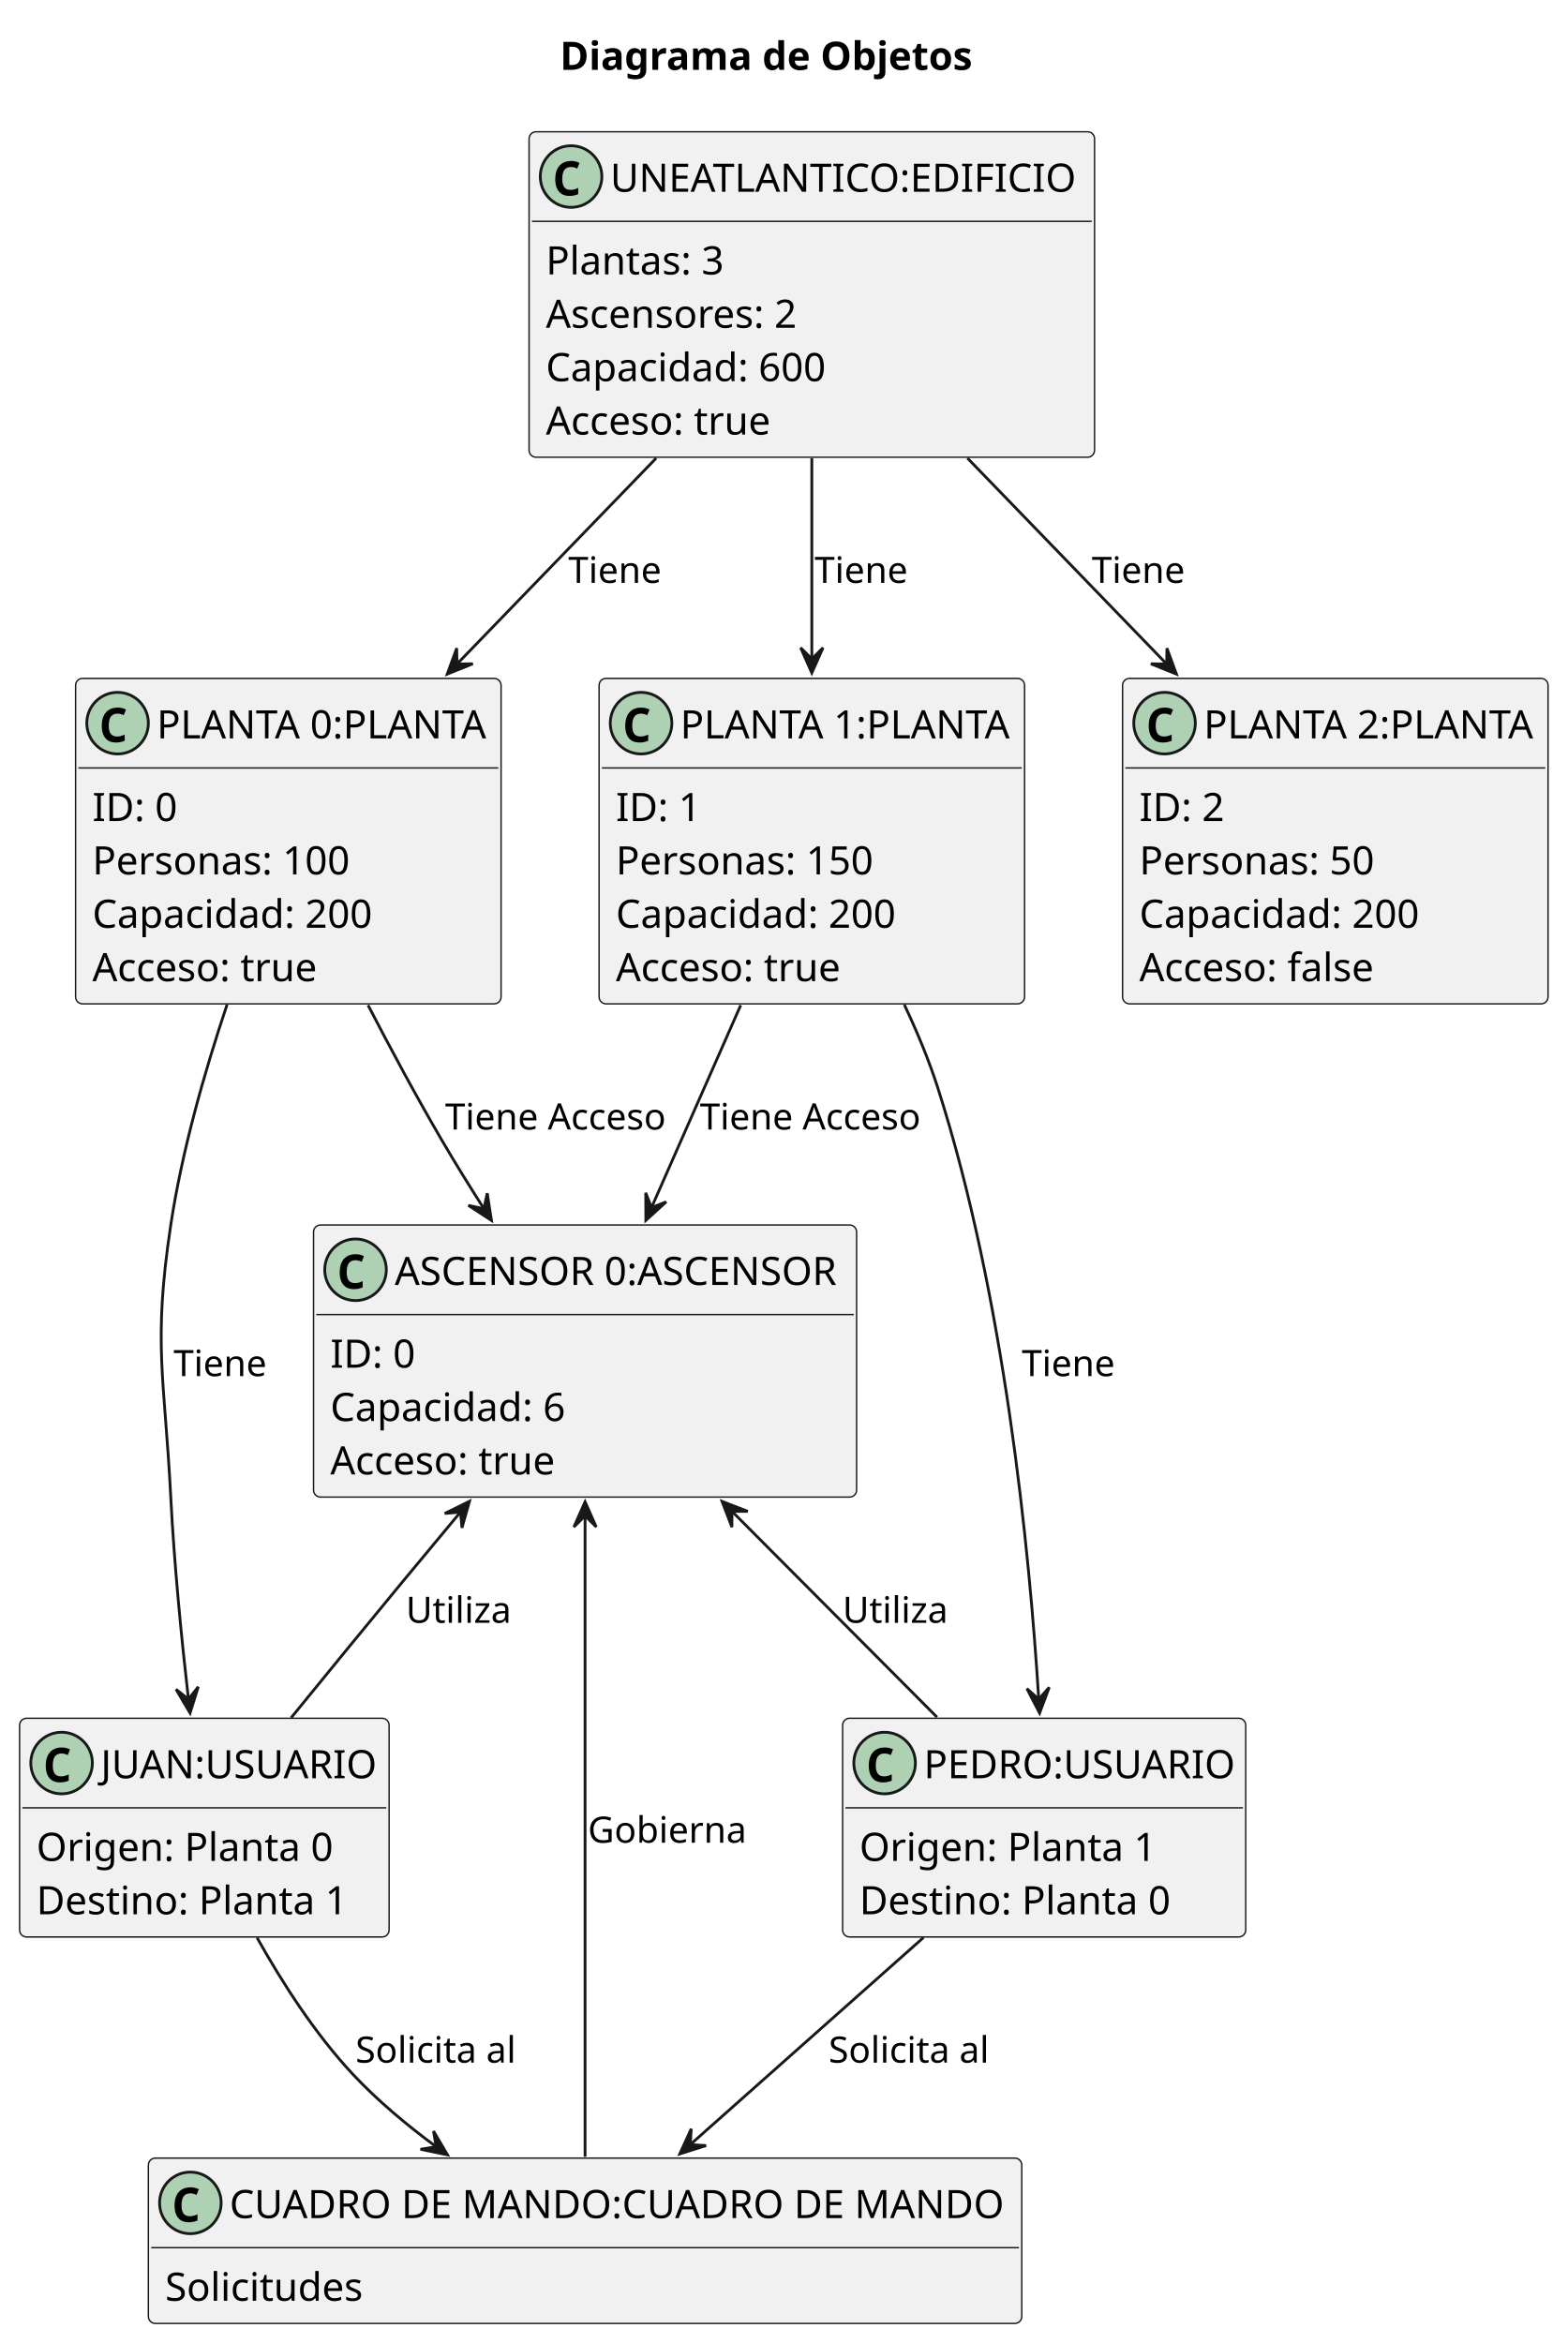
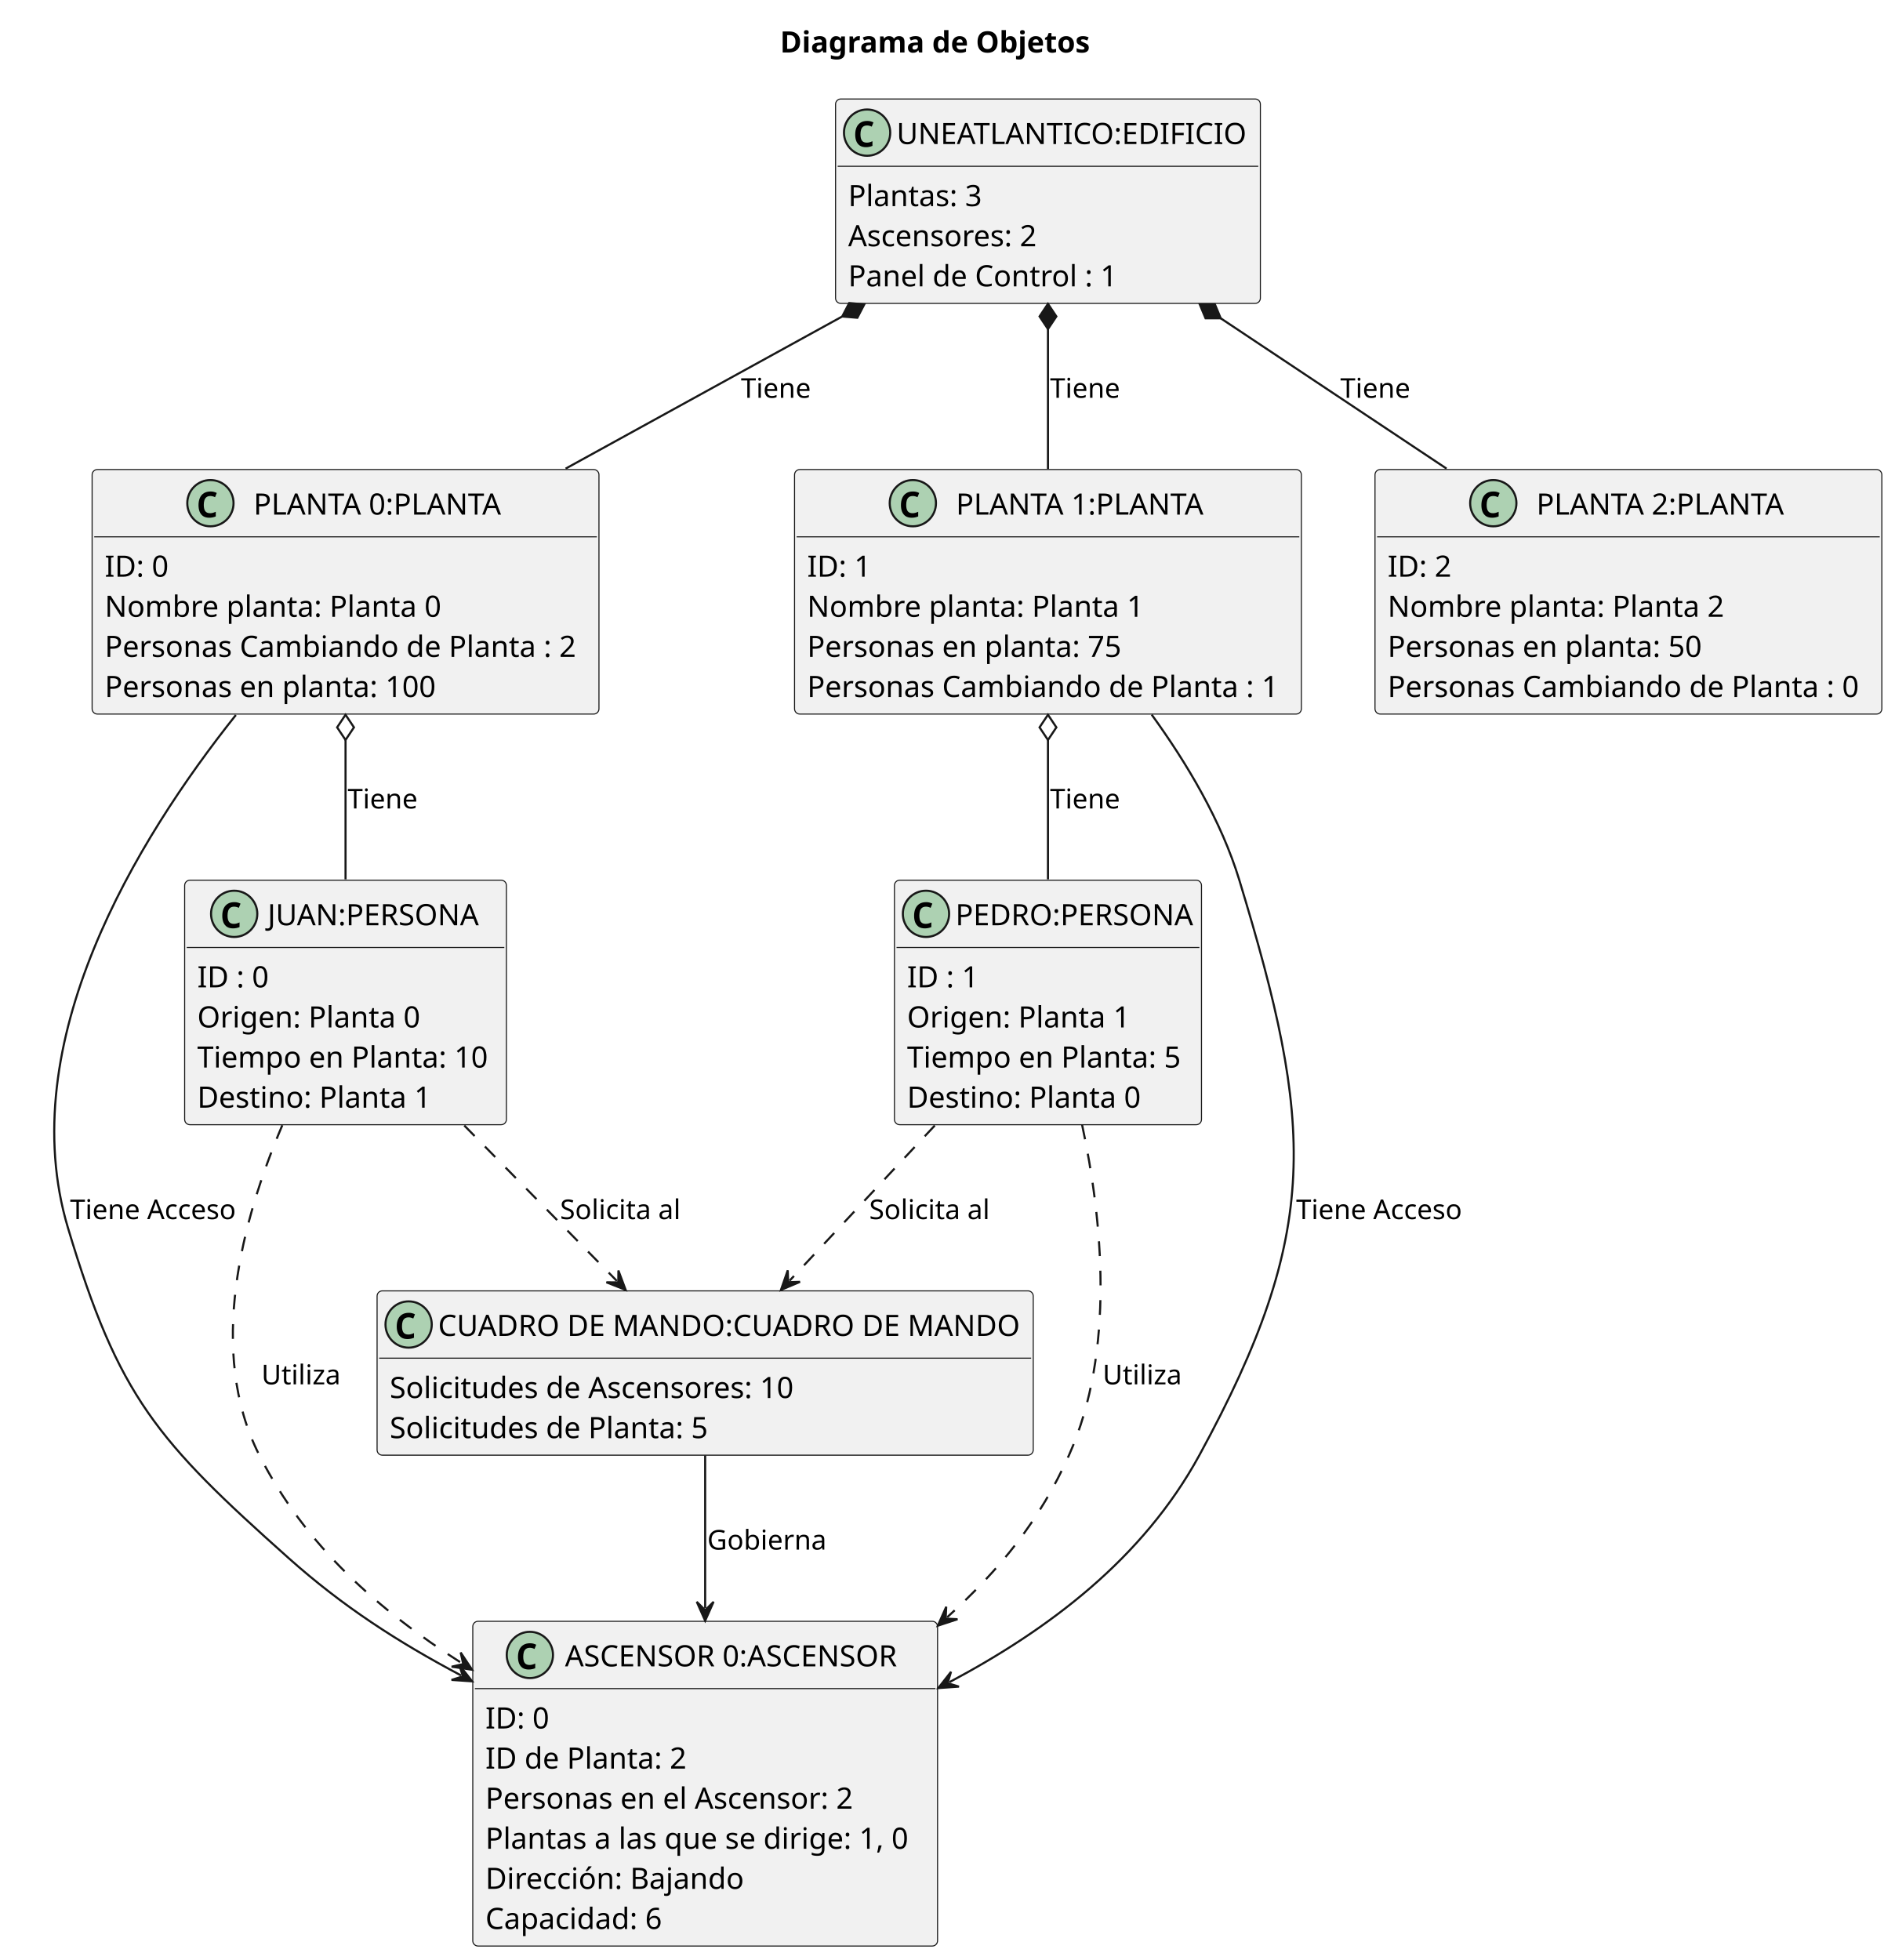
- <svg xmlns="http://www.w3.org/2000/svg" contentStyleType="text/css" height="837px" preserveAspectRatio="none" style="width:560px;height:837px;background:#FFFFFF;" version="1.1" viewBox="0 0 560 837" width="560px" zoomAndPan="magnify">
+ <svg xmlns="http://www.w3.org/2000/svg" contentStyleType="text/css" height="932px" preserveAspectRatio="none" style="width:901px;height:932px;background:#FFFFFF;" version="1.1" viewBox="0 0 901 932" width="901px" zoomAndPan="magnify">
  <defs />
  <g>
-     <rect fill="none" height="29.068" id="_title" style="stroke:none;stroke-width:1.0;" width="156" x="195" y="5" />
-     <text fill="#000000" font-family="sans-serif" font-size="14" font-weight="bold" lengthAdjust="spacing" textLength="146" x="200" y="24.966">Diagrama de Objetos</text>
+     <text fill="#000000" font-family="sans-serif" font-size="14" font-weight="bold" lengthAdjust="spacing" textLength="146" x="370.9" y="24.966">Diagrama de Objetos</text>
    <g id="elem_ASCENSOR 0:ASCENSOR">
-       <rect codeLine="10" fill="#F1F1F1" height="97.204" id="ASCENSOR 0:ASCENSOR" rx="2.5" ry="2.5" style="stroke:#181818;stroke-width:0.5;" width="194" x="112" y="437.608" />
-       <ellipse cx="127" cy="453.608" fill="#ADD1B2" rx="11" ry="11" style="stroke:#181818;stroke-width:1.0;" />
-       <path d="M126.469,460.53 Q124.719,460.53 123.578,459.795 Q122.453,459.045 121.891,457.702 Q121.344,456.342 121.344,454.545 Q121.344,452.514 122,451.061 Q122.656,449.608 123.938,448.827 Q125.219,448.045 127.094,448.045 Q127.984,448.045 128.656,448.233 Q129.328,448.405 130.016,448.748 L129.203,450.764 Q128.578,450.452 128.031,450.327 Q127.5,450.202 127.016,450.202 Q125.844,450.202 125.141,450.733 Q124.438,451.264 124.141,452.217 Q123.844,453.17 123.844,454.436 Q123.844,456.452 124.562,457.42 Q125.281,458.373 126.875,458.373 Q127.469,458.373 128.094,458.217 Q128.719,458.061 129.547,457.686 L129.547,459.905 Q128.812,460.217 128.016,460.373 Q127.234,460.53 126.469,460.53 Z " fill="#000000" />
-       <text fill="#000000" font-family="sans-serif" font-size="14" lengthAdjust="spacing" textLength="162" x="141" y="459.04">ASCENSOR 0:ASCENSOR</text>
-       <line style="stroke:#181818;stroke-width:0.5;" x1="113" x2="305" y1="469.608" y2="469.608" />
-       <text fill="#000000" font-family="sans-serif" font-size="14" lengthAdjust="spacing" textLength="31" x="118" y="488.574">ID: 0</text>
-       <text fill="#000000" font-family="sans-serif" font-size="14" lengthAdjust="spacing" textLength="87" x="118" y="507.642">Capacidad: 6</text>
-       <text fill="#000000" font-family="sans-serif" font-size="14" lengthAdjust="spacing" textLength="82" x="118" y="526.71">Acceso: true</text>
+       <rect codeLine="10" fill="#F1F1F1" height="154.407" id="ASCENSOR 0:ASCENSOR" rx="2.5" ry="2.5" style="stroke:#181818;stroke-width:0.5;" width="221" x="224.8" y="770.948" />
+       <ellipse cx="251.95" cy="786.948" fill="#ADD1B2" rx="11" ry="11" style="stroke:#181818;stroke-width:1.0;" />
+       <path d="M251.419,793.87 Q249.669,793.87 248.528,793.135 Q247.403,792.385 246.841,791.042 Q246.294,789.682 246.294,787.885 Q246.294,785.854 246.95,784.401 Q247.606,782.948 248.887,782.167 Q250.169,781.385 252.044,781.385 Q252.934,781.385 253.606,781.573 Q254.278,781.745 254.966,782.088 L254.153,784.104 Q253.528,783.792 252.981,783.667 Q252.45,783.542 251.966,783.542 Q250.794,783.542 250.091,784.073 Q249.387,784.604 249.091,785.557 Q248.794,786.51 248.794,787.776 Q248.794,789.792 249.512,790.76 Q250.231,791.713 251.825,791.713 Q252.419,791.713 253.044,791.557 Q253.669,791.401 254.497,791.026 L254.497,793.245 Q253.762,793.557 252.966,793.713 Q252.184,793.87 251.419,793.87 Z " fill="#000000" />
+       <text fill="#000000" font-family="sans-serif" font-size="14" lengthAdjust="spacing" textLength="162" x="268.65" y="792.38">ASCENSOR 0:ASCENSOR</text>
+       <line style="stroke:#181818;stroke-width:0.5;" x1="225.8" x2="444.8" y1="802.948" y2="802.948" />
+       <text fill="#000000" font-family="sans-serif" font-size="14" lengthAdjust="spacing" textLength="31" x="230.8" y="821.914">ID: 0</text>
+       <text fill="#000000" font-family="sans-serif" font-size="14" lengthAdjust="spacing" textLength="98" x="230.8" y="840.982">ID de Planta: 2</text>
+       <text fill="#000000" font-family="sans-serif" font-size="14" lengthAdjust="spacing" textLength="179" x="230.8" y="860.05">Personas en el Ascensor: 2</text>
+       <text fill="#000000" font-family="sans-serif" font-size="14" lengthAdjust="spacing" textLength="209" x="230.8" y="879.118">Plantas a las que se dirige: 1, 0</text>
+       <text fill="#000000" font-family="sans-serif" font-size="14" lengthAdjust="spacing" textLength="126" x="230.8" y="898.186">Dirección: Bajando</text>
+       <text fill="#000000" font-family="sans-serif" font-size="14" lengthAdjust="spacing" textLength="87" x="230.8" y="917.253">Capacidad: 6</text>
    </g>
-     <g id="elem_JUAN:USUARIO">
-       <rect codeLine="17" fill="#F1F1F1" height="78.136" id="JUAN:USUARIO" rx="2.5" ry="2.5" style="stroke:#181818;stroke-width:0.5;" width="132" x="7" y="613.818" />
-       <ellipse cx="22" cy="629.818" fill="#ADD1B2" rx="11" ry="11" style="stroke:#181818;stroke-width:1.0;" />
-       <path d="M21.469,636.74 Q19.719,636.74 18.578,636.005 Q17.453,635.255 16.891,633.912 Q16.344,632.552 16.344,630.755 Q16.344,628.724 17,627.271 Q17.656,625.818 18.938,625.037 Q20.219,624.255 22.094,624.255 Q22.984,624.255 23.656,624.443 Q24.328,624.615 25.016,624.958 L24.203,626.974 Q23.578,626.662 23.031,626.537 Q22.5,626.412 22.016,626.412 Q20.844,626.412 20.141,626.943 Q19.438,627.474 19.141,628.427 Q18.844,629.38 18.844,630.646 Q18.844,632.662 19.562,633.63 Q20.281,634.583 21.875,634.583 Q22.469,634.583 23.094,634.427 Q23.719,634.271 24.547,633.896 L24.547,636.115 Q23.812,636.427 23.016,636.583 Q22.234,636.74 21.469,636.74 Z " fill="#000000" />
-       <text fill="#000000" font-family="sans-serif" font-size="14" lengthAdjust="spacing" textLength="100" x="36" y="635.25">JUAN:USUARIO</text>
-       <line style="stroke:#181818;stroke-width:0.5;" x1="8" x2="138" y1="645.818" y2="645.818" />
-       <text fill="#000000" font-family="sans-serif" font-size="14" lengthAdjust="spacing" textLength="109" x="13" y="664.784">Origen: Planta 0</text>
-       <text fill="#000000" font-family="sans-serif" font-size="14" lengthAdjust="spacing" textLength="113" x="13" y="683.852">Destino: Planta 1</text>
+     <g id="elem_JUAN:PERSONA">
+       <rect codeLine="20" fill="#F1F1F1" height="116.272" id="JUAN:PERSONA" rx="2.5" ry="2.5" style="stroke:#181818;stroke-width:0.5;" width="153" x="87.8" y="418.538" />
+       <ellipse cx="111.35" cy="434.538" fill="#ADD1B2" rx="11" ry="11" style="stroke:#181818;stroke-width:1.0;" />
+       <path d="M110.819,441.46 Q109.069,441.46 107.928,440.725 Q106.803,439.975 106.241,438.632 Q105.694,437.272 105.694,435.475 Q105.694,433.444 106.35,431.991 Q107.006,430.538 108.287,429.757 Q109.569,428.975 111.444,428.975 Q112.334,428.975 113.006,429.163 Q113.678,429.335 114.366,429.678 L113.553,431.694 Q112.928,431.382 112.381,431.257 Q111.85,431.132 111.366,431.132 Q110.194,431.132 109.491,431.663 Q108.787,432.194 108.491,433.147 Q108.194,434.1 108.194,435.366 Q108.194,437.382 108.912,438.35 Q109.631,439.303 111.225,439.303 Q111.819,439.303 112.444,439.147 Q113.069,438.991 113.897,438.616 L113.897,440.835 Q113.162,441.147 112.366,441.303 Q111.584,441.46 110.819,441.46 Z " fill="#000000" />
+       <text fill="#000000" font-family="sans-serif" font-size="14" lengthAdjust="spacing" textLength="102" x="127.25" y="439.97">JUAN:PERSONA</text>
+       <line style="stroke:#181818;stroke-width:0.5;" x1="88.8" x2="239.8" y1="450.538" y2="450.538" />
+       <text fill="#000000" font-family="sans-serif" font-size="14" lengthAdjust="spacing" textLength="35" x="93.8" y="469.504">ID : 0</text>
+       <text fill="#000000" font-family="sans-serif" font-size="14" lengthAdjust="spacing" textLength="109" x="93.8" y="488.572">Origen: Planta 0</text>
+       <text fill="#000000" font-family="sans-serif" font-size="14" lengthAdjust="spacing" textLength="141" x="93.8" y="507.64">Tiempo en Planta: 10</text>
+       <text fill="#000000" font-family="sans-serif" font-size="14" lengthAdjust="spacing" textLength="113" x="93.8" y="526.708">Destino: Planta 1</text>
    </g>
-     <g id="elem_PEDRO:USUARIO">
-       <rect codeLine="23" fill="#F1F1F1" height="78.136" id="PEDRO:USUARIO" rx="2.5" ry="2.5" style="stroke:#181818;stroke-width:0.5;" width="144" x="301" y="613.818" />
-       <ellipse cx="316" cy="629.818" fill="#ADD1B2" rx="11" ry="11" style="stroke:#181818;stroke-width:1.0;" />
-       <path d="M315.469,636.74 Q313.719,636.74 312.578,636.005 Q311.453,635.255 310.891,633.912 Q310.344,632.552 310.344,630.755 Q310.344,628.724 311,627.271 Q311.656,625.818 312.938,625.037 Q314.219,624.255 316.094,624.255 Q316.984,624.255 317.656,624.443 Q318.328,624.615 319.016,624.958 L318.203,626.974 Q317.578,626.662 317.031,626.537 Q316.5,626.412 316.016,626.412 Q314.844,626.412 314.141,626.943 Q313.438,627.474 313.141,628.427 Q312.844,629.38 312.844,630.646 Q312.844,632.662 313.562,633.63 Q314.281,634.583 315.875,634.583 Q316.469,634.583 317.094,634.427 Q317.719,634.271 318.547,633.896 L318.547,636.115 Q317.812,636.427 317.016,636.583 Q316.234,636.74 315.469,636.74 Z " fill="#000000" />
-       <text fill="#000000" font-family="sans-serif" font-size="14" lengthAdjust="spacing" textLength="112" x="330" y="635.25">PEDRO:USUARIO</text>
-       <line style="stroke:#181818;stroke-width:0.5;" x1="302" x2="444" y1="645.818" y2="645.818" />
-       <text fill="#000000" font-family="sans-serif" font-size="14" lengthAdjust="spacing" textLength="109" x="307" y="664.784">Origen: Planta 1</text>
-       <text fill="#000000" font-family="sans-serif" font-size="14" lengthAdjust="spacing" textLength="113" x="307" y="683.852">Destino: Planta 0</text>
+     <g id="elem_PEDRO:PERSONA">
+       <rect codeLine="28" fill="#F1F1F1" height="116.272" id="PEDRO:PERSONA" rx="2.5" ry="2.5" style="stroke:#181818;stroke-width:0.5;" width="146" x="425.3" y="418.538" />
+       <ellipse cx="440.3" cy="434.538" fill="#ADD1B2" rx="11" ry="11" style="stroke:#181818;stroke-width:1.0;" />
+       <path d="M439.769,441.46 Q438.019,441.46 436.878,440.725 Q435.753,439.975 435.191,438.632 Q434.644,437.272 434.644,435.475 Q434.644,433.444 435.3,431.991 Q435.956,430.538 437.238,429.757 Q438.519,428.975 440.394,428.975 Q441.284,428.975 441.956,429.163 Q442.628,429.335 443.316,429.678 L442.503,431.694 Q441.878,431.382 441.331,431.257 Q440.8,431.132 440.316,431.132 Q439.144,431.132 438.441,431.663 Q437.738,432.194 437.441,433.147 Q437.144,434.1 437.144,435.366 Q437.144,437.382 437.863,438.35 Q438.581,439.303 440.175,439.303 Q440.769,439.303 441.394,439.147 Q442.019,438.991 442.847,438.616 L442.847,440.835 Q442.113,441.147 441.316,441.303 Q440.534,441.46 439.769,441.46 Z " fill="#000000" />
+       <text fill="#000000" font-family="sans-serif" font-size="14" lengthAdjust="spacing" textLength="114" x="454.3" y="439.97">PEDRO:PERSONA</text>
+       <line style="stroke:#181818;stroke-width:0.5;" x1="426.3" x2="570.3" y1="450.538" y2="450.538" />
+       <text fill="#000000" font-family="sans-serif" font-size="14" lengthAdjust="spacing" textLength="35" x="431.3" y="469.504">ID : 1</text>
+       <text fill="#000000" font-family="sans-serif" font-size="14" lengthAdjust="spacing" textLength="109" x="431.3" y="488.572">Origen: Planta 1</text>
+       <text fill="#000000" font-family="sans-serif" font-size="14" lengthAdjust="spacing" textLength="133" x="431.3" y="507.64">Tiempo en Planta: 5</text>
+       <text fill="#000000" font-family="sans-serif" font-size="14" lengthAdjust="spacing" textLength="113" x="431.3" y="526.708">Destino: Planta 0</text>
    </g>
    <g id="elem_CUADRO DE MANDO:CUADRO DE MANDO">
-       <rect codeLine="29" fill="#F1F1F1" height="59.068" id="CUADRO DE MANDO:CUADRO DE MANDO" rx="2.5" ry="2.5" style="stroke:#181818;stroke-width:0.5;" width="312" x="53" y="770.948" />
-       <ellipse cx="68" cy="786.948" fill="#ADD1B2" rx="11" ry="11" style="stroke:#181818;stroke-width:1.0;" />
-       <path d="M67.469,793.87 Q65.719,793.87 64.578,793.135 Q63.453,792.385 62.891,791.042 Q62.344,789.682 62.344,787.885 Q62.344,785.854 63,784.401 Q63.656,782.948 64.938,782.167 Q66.219,781.385 68.094,781.385 Q68.984,781.385 69.656,781.573 Q70.328,781.745 71.016,782.088 L70.203,784.104 Q69.578,783.792 69.031,783.667 Q68.5,783.542 68.016,783.542 Q66.844,783.542 66.141,784.073 Q65.438,784.604 65.141,785.557 Q64.844,786.51 64.844,787.776 Q64.844,789.792 65.562,790.76 Q66.281,791.713 67.875,791.713 Q68.469,791.713 69.094,791.557 Q69.719,791.401 70.547,791.026 L70.547,793.245 Q69.812,793.557 69.016,793.713 Q68.234,793.87 67.469,793.87 Z " fill="#000000" />
-       <text fill="#000000" font-family="sans-serif" font-size="14" lengthAdjust="spacing" textLength="280" x="82" y="792.38">CUADRO DE MANDO:CUADRO DE MANDO</text>
-       <line style="stroke:#181818;stroke-width:0.5;" x1="54" x2="364" y1="802.948" y2="802.948" />
-       <text fill="#000000" font-family="sans-serif" font-size="14" lengthAdjust="spacing" textLength="73" x="59" y="821.914">Solicitudes</text>
+       <rect codeLine="36" fill="#F1F1F1" height="78.136" id="CUADRO DE MANDO:CUADRO DE MANDO" rx="2.5" ry="2.5" style="stroke:#181818;stroke-width:0.5;" width="312" x="179.3" y="613.818" />
+       <ellipse cx="194.3" cy="629.818" fill="#ADD1B2" rx="11" ry="11" style="stroke:#181818;stroke-width:1.0;" />
+       <path d="M193.769,636.74 Q192.019,636.74 190.878,636.005 Q189.753,635.255 189.191,633.912 Q188.644,632.552 188.644,630.755 Q188.644,628.724 189.3,627.271 Q189.956,625.818 191.238,625.037 Q192.519,624.255 194.394,624.255 Q195.284,624.255 195.956,624.443 Q196.628,624.615 197.316,624.958 L196.503,626.974 Q195.878,626.662 195.331,626.537 Q194.8,626.412 194.316,626.412 Q193.144,626.412 192.441,626.943 Q191.738,627.474 191.441,628.427 Q191.144,629.38 191.144,630.646 Q191.144,632.662 191.863,633.63 Q192.581,634.583 194.175,634.583 Q194.769,634.583 195.394,634.427 Q196.019,634.271 196.847,633.896 L196.847,636.115 Q196.113,636.427 195.316,636.583 Q194.534,636.74 193.769,636.74 Z " fill="#000000" />
+       <text fill="#000000" font-family="sans-serif" font-size="14" lengthAdjust="spacing" textLength="280" x="208.3" y="635.25">CUADRO DE MANDO:CUADRO DE MANDO</text>
+       <line style="stroke:#181818;stroke-width:0.5;" x1="180.3" x2="490.3" y1="645.818" y2="645.818" />
+       <text fill="#000000" font-family="sans-serif" font-size="14" lengthAdjust="spacing" textLength="198" x="185.3" y="664.784">Solicitudes de Ascensores: 10</text>
+       <text fill="#000000" font-family="sans-serif" font-size="14" lengthAdjust="spacing" textLength="156" x="185.3" y="683.852">Solicitudes de Planta: 5</text>
    </g>
    <g id="elem_PLANTA 0:PLANTA">
-       <rect codeLine="34" fill="#F1F1F1" height="116.272" id="PLANTA 0:PLANTA" rx="2.5" ry="2.5" style="stroke:#181818;stroke-width:0.5;" width="152" x="27" y="242.338" />
-       <ellipse cx="42" cy="258.338" fill="#ADD1B2" rx="11" ry="11" style="stroke:#181818;stroke-width:1.0;" />
-       <path d="M41.469,265.26 Q39.719,265.26 38.578,264.525 Q37.453,263.775 36.891,262.432 Q36.344,261.072 36.344,259.275 Q36.344,257.244 37,255.791 Q37.656,254.338 38.938,253.557 Q40.219,252.775 42.094,252.775 Q42.984,252.775 43.656,252.963 Q44.328,253.135 45.016,253.478 L44.203,255.494 Q43.578,255.182 43.031,255.057 Q42.5,254.932 42.016,254.932 Q40.844,254.932 40.141,255.463 Q39.438,255.994 39.141,256.947 Q38.844,257.9 38.844,259.166 Q38.844,261.182 39.562,262.15 Q40.281,263.103 41.875,263.103 Q42.469,263.103 43.094,262.947 Q43.719,262.791 44.547,262.416 L44.547,264.635 Q43.812,264.947 43.016,265.103 Q42.234,265.26 41.469,265.26 Z " fill="#000000" />
-       <text fill="#000000" font-family="sans-serif" font-size="14" lengthAdjust="spacing" textLength="120" x="56" y="263.77">PLANTA 0:PLANTA</text>
-       <line style="stroke:#181818;stroke-width:0.5;" x1="28" x2="178" y1="274.338" y2="274.338" />
-       <text fill="#000000" font-family="sans-serif" font-size="14" lengthAdjust="spacing" textLength="31" x="33" y="293.304">ID: 0</text>
-       <text fill="#000000" font-family="sans-serif" font-size="14" lengthAdjust="spacing" textLength="93" x="33" y="312.372">Personas: 100</text>
-       <text fill="#000000" font-family="sans-serif" font-size="14" lengthAdjust="spacing" textLength="103" x="33" y="331.44">Capacidad: 200</text>
-       <text fill="#000000" font-family="sans-serif" font-size="14" lengthAdjust="spacing" textLength="82" x="33" y="350.508">Acceso: true</text>
+       <rect codeLine="42" fill="#F1F1F1" height="116.272" id="PLANTA 0:PLANTA" rx="2.5" ry="2.5" style="stroke:#181818;stroke-width:0.5;" width="241" x="43.8" y="223.268" />
+       <ellipse cx="100.05" cy="239.268" fill="#ADD1B2" rx="11" ry="11" style="stroke:#181818;stroke-width:1.0;" />
+       <path d="M99.519,246.19 Q97.769,246.19 96.628,245.455 Q95.503,244.705 94.941,243.362 Q94.394,242.002 94.394,240.205 Q94.394,238.174 95.05,236.721 Q95.706,235.268 96.987,234.487 Q98.269,233.705 100.144,233.705 Q101.034,233.705 101.706,233.893 Q102.378,234.065 103.066,234.409 L102.253,236.424 Q101.628,236.112 101.081,235.987 Q100.55,235.862 100.066,235.862 Q98.894,235.862 98.191,236.393 Q97.487,236.924 97.191,237.877 Q96.894,238.83 96.894,240.096 Q96.894,242.112 97.612,243.08 Q98.331,244.034 99.925,244.034 Q100.519,244.034 101.144,243.877 Q101.769,243.721 102.597,243.346 L102.597,245.565 Q101.862,245.877 101.066,246.034 Q100.284,246.19 99.519,246.19 Z " fill="#000000" />
+       <text fill="#000000" font-family="sans-serif" font-size="14" lengthAdjust="spacing" textLength="120" x="120.55" y="244.7">PLANTA 0:PLANTA</text>
+       <line style="stroke:#181818;stroke-width:0.5;" x1="44.8" x2="283.8" y1="255.268" y2="255.268" />
+       <text fill="#000000" font-family="sans-serif" font-size="14" lengthAdjust="spacing" textLength="31" x="49.8" y="274.234">ID: 0</text>
+       <text fill="#000000" font-family="sans-serif" font-size="14" lengthAdjust="spacing" textLength="164" x="49.8" y="293.302">Nombre planta: Planta 0</text>
+       <text fill="#000000" font-family="sans-serif" font-size="14" lengthAdjust="spacing" textLength="229" x="49.8" y="312.37">Personas Cambiando de Planta : 2</text>
+       <text fill="#000000" font-family="sans-serif" font-size="14" lengthAdjust="spacing" textLength="161" x="49.8" y="331.438">Personas en planta: 100</text>
    </g>
    <g id="elem_PLANTA 1:PLANTA">
-       <rect codeLine="42" fill="#F1F1F1" height="116.272" id="PLANTA 1:PLANTA" rx="2.5" ry="2.5" style="stroke:#181818;stroke-width:0.5;" width="152" x="214" y="242.338" />
-       <ellipse cx="229" cy="258.338" fill="#ADD1B2" rx="11" ry="11" style="stroke:#181818;stroke-width:1.0;" />
-       <path d="M228.469,265.26 Q226.719,265.26 225.578,264.525 Q224.453,263.775 223.891,262.432 Q223.344,261.072 223.344,259.275 Q223.344,257.244 224,255.791 Q224.656,254.338 225.938,253.557 Q227.219,252.775 229.094,252.775 Q229.984,252.775 230.656,252.963 Q231.328,253.135 232.016,253.478 L231.203,255.494 Q230.578,255.182 230.031,255.057 Q229.5,254.932 229.016,254.932 Q227.844,254.932 227.141,255.463 Q226.438,255.994 226.141,256.947 Q225.844,257.9 225.844,259.166 Q225.844,261.182 226.562,262.15 Q227.281,263.103 228.875,263.103 Q229.469,263.103 230.094,262.947 Q230.719,262.791 231.547,262.416 L231.547,264.635 Q230.812,264.947 230.016,265.103 Q229.234,265.26 228.469,265.26 Z " fill="#000000" />
-       <text fill="#000000" font-family="sans-serif" font-size="14" lengthAdjust="spacing" textLength="120" x="243" y="263.77">PLANTA 1:PLANTA</text>
-       <line style="stroke:#181818;stroke-width:0.5;" x1="215" x2="365" y1="274.338" y2="274.338" />
-       <text fill="#000000" font-family="sans-serif" font-size="14" lengthAdjust="spacing" textLength="31" x="220" y="293.304">ID: 1</text>
-       <text fill="#000000" font-family="sans-serif" font-size="14" lengthAdjust="spacing" textLength="93" x="220" y="312.372">Personas: 150</text>
-       <text fill="#000000" font-family="sans-serif" font-size="14" lengthAdjust="spacing" textLength="103" x="220" y="331.44">Capacidad: 200</text>
-       <text fill="#000000" font-family="sans-serif" font-size="14" lengthAdjust="spacing" textLength="82" x="220" y="350.508">Acceso: true</text>
+       <rect codeLine="50" fill="#F1F1F1" height="116.272" id="PLANTA 1:PLANTA" rx="2.5" ry="2.5" style="stroke:#181818;stroke-width:0.5;" width="241" x="377.8" y="223.268" />
+       <ellipse cx="434.05" cy="239.268" fill="#ADD1B2" rx="11" ry="11" style="stroke:#181818;stroke-width:1.0;" />
+       <path d="M433.519,246.19 Q431.769,246.19 430.628,245.455 Q429.503,244.705 428.941,243.362 Q428.394,242.002 428.394,240.205 Q428.394,238.174 429.05,236.721 Q429.706,235.268 430.988,234.487 Q432.269,233.705 434.144,233.705 Q435.034,233.705 435.706,233.893 Q436.378,234.065 437.066,234.409 L436.253,236.424 Q435.628,236.112 435.081,235.987 Q434.55,235.862 434.066,235.862 Q432.894,235.862 432.191,236.393 Q431.488,236.924 431.191,237.877 Q430.894,238.83 430.894,240.096 Q430.894,242.112 431.613,243.08 Q432.331,244.034 433.925,244.034 Q434.519,244.034 435.144,243.877 Q435.769,243.721 436.597,243.346 L436.597,245.565 Q435.863,245.877 435.066,246.034 Q434.284,246.19 433.519,246.19 Z " fill="#000000" />
+       <text fill="#000000" font-family="sans-serif" font-size="14" lengthAdjust="spacing" textLength="120" x="454.55" y="244.7">PLANTA 1:PLANTA</text>
+       <line style="stroke:#181818;stroke-width:0.5;" x1="378.8" x2="617.8" y1="255.268" y2="255.268" />
+       <text fill="#000000" font-family="sans-serif" font-size="14" lengthAdjust="spacing" textLength="31" x="383.8" y="274.234">ID: 1</text>
+       <text fill="#000000" font-family="sans-serif" font-size="14" lengthAdjust="spacing" textLength="164" x="383.8" y="293.302">Nombre planta: Planta 1</text>
+       <text fill="#000000" font-family="sans-serif" font-size="14" lengthAdjust="spacing" textLength="153" x="383.8" y="312.37">Personas en planta: 75</text>
+       <text fill="#000000" font-family="sans-serif" font-size="14" lengthAdjust="spacing" textLength="229" x="383.8" y="331.438">Personas Cambiando de Planta : 1</text>
    </g>
    <g id="elem_PLANTA 2:PLANTA">
-       <rect codeLine="50" fill="#F1F1F1" height="116.272" id="PLANTA 2:PLANTA" rx="2.5" ry="2.5" style="stroke:#181818;stroke-width:0.5;" width="152" x="401" y="242.338" />
-       <ellipse cx="416" cy="258.338" fill="#ADD1B2" rx="11" ry="11" style="stroke:#181818;stroke-width:1.0;" />
-       <path d="M415.469,265.26 Q413.719,265.26 412.578,264.525 Q411.453,263.775 410.891,262.432 Q410.344,261.072 410.344,259.275 Q410.344,257.244 411,255.791 Q411.656,254.338 412.938,253.557 Q414.219,252.775 416.094,252.775 Q416.984,252.775 417.656,252.963 Q418.328,253.135 419.016,253.478 L418.203,255.494 Q417.578,255.182 417.031,255.057 Q416.5,254.932 416.016,254.932 Q414.844,254.932 414.141,255.463 Q413.438,255.994 413.141,256.947 Q412.844,257.9 412.844,259.166 Q412.844,261.182 413.562,262.15 Q414.281,263.103 415.875,263.103 Q416.469,263.103 417.094,262.947 Q417.719,262.791 418.547,262.416 L418.547,264.635 Q417.812,264.947 417.016,265.103 Q416.234,265.26 415.469,265.26 Z " fill="#000000" />
-       <text fill="#000000" font-family="sans-serif" font-size="14" lengthAdjust="spacing" textLength="120" x="430" y="263.77">PLANTA 2:PLANTA</text>
-       <line style="stroke:#181818;stroke-width:0.5;" x1="402" x2="552" y1="274.338" y2="274.338" />
-       <text fill="#000000" font-family="sans-serif" font-size="14" lengthAdjust="spacing" textLength="31" x="407" y="293.304">ID: 2</text>
-       <text fill="#000000" font-family="sans-serif" font-size="14" lengthAdjust="spacing" textLength="85" x="407" y="312.372">Personas: 50</text>
-       <text fill="#000000" font-family="sans-serif" font-size="14" lengthAdjust="spacing" textLength="103" x="407" y="331.44">Capacidad: 200</text>
-       <text fill="#000000" font-family="sans-serif" font-size="14" lengthAdjust="spacing" textLength="86" x="407" y="350.508">Acceso: false</text>
+       <rect codeLine="58" fill="#F1F1F1" height="116.272" id="PLANTA 2:PLANTA" rx="2.5" ry="2.5" style="stroke:#181818;stroke-width:0.5;" width="241" x="653.8" y="223.268" />
+       <ellipse cx="710.05" cy="239.268" fill="#ADD1B2" rx="11" ry="11" style="stroke:#181818;stroke-width:1.0;" />
+       <path d="M709.519,246.19 Q707.769,246.19 706.628,245.455 Q705.503,244.705 704.941,243.362 Q704.394,242.002 704.394,240.205 Q704.394,238.174 705.05,236.721 Q705.706,235.268 706.987,234.487 Q708.269,233.705 710.144,233.705 Q711.034,233.705 711.706,233.893 Q712.378,234.065 713.066,234.409 L712.253,236.424 Q711.628,236.112 711.081,235.987 Q710.55,235.862 710.066,235.862 Q708.894,235.862 708.191,236.393 Q707.487,236.924 707.191,237.877 Q706.894,238.83 706.894,240.096 Q706.894,242.112 707.612,243.08 Q708.331,244.034 709.925,244.034 Q710.519,244.034 711.144,243.877 Q711.769,243.721 712.597,243.346 L712.597,245.565 Q711.862,245.877 711.066,246.034 Q710.284,246.19 709.519,246.19 Z " fill="#000000" />
+       <text fill="#000000" font-family="sans-serif" font-size="14" lengthAdjust="spacing" textLength="120" x="730.55" y="244.7">PLANTA 2:PLANTA</text>
+       <line style="stroke:#181818;stroke-width:0.5;" x1="654.8" x2="893.8" y1="255.268" y2="255.268" />
+       <text fill="#000000" font-family="sans-serif" font-size="14" lengthAdjust="spacing" textLength="31" x="659.8" y="274.234">ID: 2</text>
+       <text fill="#000000" font-family="sans-serif" font-size="14" lengthAdjust="spacing" textLength="164" x="659.8" y="293.302">Nombre planta: Planta 2</text>
+       <text fill="#000000" font-family="sans-serif" font-size="14" lengthAdjust="spacing" textLength="153" x="659.8" y="312.37">Personas en planta: 50</text>
+       <text fill="#000000" font-family="sans-serif" font-size="14" lengthAdjust="spacing" textLength="229" x="659.8" y="331.438">Personas Cambiando de Planta : 0</text>
    </g>
    <g id="elem_UNEATLANTICO:EDIFICIO">
-       <rect codeLine="58" fill="#F1F1F1" height="116.272" id="UNEATLANTICO:EDIFICIO" rx="2.5" ry="2.5" style="stroke:#181818;stroke-width:0.5;" width="202" x="189" y="47.068" />
-       <ellipse cx="204" cy="63.068" fill="#ADD1B2" rx="11" ry="11" style="stroke:#181818;stroke-width:1.0;" />
-       <path d="M203.469,69.99 Q201.719,69.99 200.578,69.255 Q199.453,68.505 198.891,67.162 Q198.344,65.802 198.344,64.005 Q198.344,61.974 199,60.521 Q199.656,59.068 200.938,58.287 Q202.219,57.505 204.094,57.505 Q204.984,57.505 205.656,57.693 Q206.328,57.865 207.016,58.209 L206.203,60.224 Q205.578,59.912 205.031,59.787 Q204.5,59.662 204.016,59.662 Q202.844,59.662 202.141,60.193 Q201.438,60.724 201.141,61.677 Q200.844,62.63 200.844,63.896 Q200.844,65.912 201.562,66.88 Q202.281,67.834 203.875,67.834 Q204.469,67.834 205.094,67.677 Q205.719,67.521 206.547,67.146 L206.547,69.365 Q205.812,69.677 205.016,69.834 Q204.234,69.99 203.469,69.99 Z " fill="#000000" />
-       <text fill="#000000" font-family="sans-serif" font-size="14" lengthAdjust="spacing" textLength="170" x="218" y="68.5">UNEATLANTICO:EDIFICIO</text>
-       <line style="stroke:#181818;stroke-width:0.5;" x1="190" x2="390" y1="79.068" y2="79.068" />
-       <text fill="#000000" font-family="sans-serif" font-size="14" lengthAdjust="spacing" textLength="65" x="195" y="98.034">Plantas: 3</text>
-       <text fill="#000000" font-family="sans-serif" font-size="14" lengthAdjust="spacing" textLength="92" x="195" y="117.102">Ascensores: 2</text>
-       <text fill="#000000" font-family="sans-serif" font-size="14" lengthAdjust="spacing" textLength="103" x="195" y="136.17">Capacidad: 600</text>
-       <text fill="#000000" font-family="sans-serif" font-size="14" lengthAdjust="spacing" textLength="82" x="195" y="155.238">Acceso: true</text>
+       <rect codeLine="66" fill="#F1F1F1" height="97.204" id="UNEATLANTICO:EDIFICIO" rx="2.5" ry="2.5" style="stroke:#181818;stroke-width:0.5;" width="202" x="397.3" y="47.068" />
+       <ellipse cx="412.3" cy="63.068" fill="#ADD1B2" rx="11" ry="11" style="stroke:#181818;stroke-width:1.0;" />
+       <path d="M411.769,69.99 Q410.019,69.99 408.878,69.255 Q407.753,68.505 407.191,67.162 Q406.644,65.802 406.644,64.005 Q406.644,61.974 407.3,60.521 Q407.956,59.068 409.238,58.287 Q410.519,57.505 412.394,57.505 Q413.284,57.505 413.956,57.693 Q414.628,57.865 415.316,58.209 L414.503,60.224 Q413.878,59.912 413.331,59.787 Q412.8,59.662 412.316,59.662 Q411.144,59.662 410.441,60.193 Q409.738,60.724 409.441,61.677 Q409.144,62.63 409.144,63.896 Q409.144,65.912 409.863,66.88 Q410.581,67.834 412.175,67.834 Q412.769,67.834 413.394,67.677 Q414.019,67.521 414.847,67.146 L414.847,69.365 Q414.113,69.677 413.316,69.834 Q412.534,69.99 411.769,69.99 Z " fill="#000000" />
+       <text fill="#000000" font-family="sans-serif" font-size="14" lengthAdjust="spacing" textLength="170" x="426.3" y="68.5">UNEATLANTICO:EDIFICIO</text>
+       <line style="stroke:#181818;stroke-width:0.5;" x1="398.3" x2="598.3" y1="79.068" y2="79.068" />
+       <text fill="#000000" font-family="sans-serif" font-size="14" lengthAdjust="spacing" textLength="65" x="403.3" y="98.034">Plantas: 3</text>
+       <text fill="#000000" font-family="sans-serif" font-size="14" lengthAdjust="spacing" textLength="92" x="403.3" y="117.102">Ascensores: 2</text>
+       <text fill="#000000" font-family="sans-serif" font-size="14" lengthAdjust="spacing" textLength="131" x="403.3" y="136.17">Panel de Control : 1</text>
    </g>
    <g id="link_UNEATLANTICO:EDIFICIO_PLANTA 0:PLANTA">
-       <path codeLine="66" d="M234.4,163.668 C211.99,186.828 186.09,213.598 163.24,237.218 " fill="none" id="UNEATLANTICO:EDIFICIO-to-PLANTA 0:PLANTA" style="stroke:#181818;stroke-width:1.0;" />
-       <polygon fill="#181818" points="159.76,240.808,168.894,237.125,163.238,237.216,163.147,231.56,159.76,240.808" style="stroke:#181818;stroke-width:1.0;" />
-       <text fill="#000000" font-family="sans-serif" font-size="13" lengthAdjust="spacing" textLength="32" x="203" y="208.235">Tiene</text>
+       <path codeLine="73" d="M400.466,150.491 C356.976,174.411 314.59,197.728 268.94,222.838 " fill="none" id="UNEATLANTICO:EDIFICIO-backto-PLANTA 0:PLANTA" style="stroke:#181818;stroke-width:1.0;" />
+       <polygon fill="#181818" points="410.98,144.708,403.795,144.095,400.466,150.491,407.65,151.104,410.98,144.708" style="stroke:#181818;stroke-width:1.0;" />
+       <text fill="#000000" font-family="sans-serif" font-size="13" lengthAdjust="spacing" textLength="32" x="352.3" y="189.165">Tiene</text>
    </g>
    <g id="link_UNEATLANTICO:EDIFICIO_PLANTA 1:PLANTA">
-       <path codeLine="67" d="M290,163.668 C290,186.248 290,212.258 290,235.438 " fill="none" id="UNEATLANTICO:EDIFICIO-to-PLANTA 1:PLANTA" style="stroke:#181818;stroke-width:1.0;" />
-       <polygon fill="#181818" points="290,240.388,294,231.388,290,235.388,286,231.388,290,240.388" style="stroke:#181818;stroke-width:1.0;" />
-       <text fill="#000000" font-family="sans-serif" font-size="13" lengthAdjust="spacing" textLength="32" x="291" y="208.235">Tiene</text>
+       <path codeLine="74" d="M498.3,156.468 C498.3,180.498 498.3,197.798 498.3,223.038 " fill="none" id="UNEATLANTICO:EDIFICIO-backto-PLANTA 1:PLANTA" style="stroke:#181818;stroke-width:1.0;" />
+       <polygon fill="#181818" points="498.3,144.468,494.3,150.468,498.3,156.468,502.3,150.468,498.3,144.468" style="stroke:#181818;stroke-width:1.0;" />
+       <text fill="#000000" font-family="sans-serif" font-size="13" lengthAdjust="spacing" textLength="32" x="499.3" y="189.165">Tiene</text>
    </g>
    <g id="link_UNEATLANTICO:EDIFICIO_PLANTA 2:PLANTA">
-       <path codeLine="68" d="M345.6,163.668 C368.01,186.828 393.91,213.598 416.76,237.218 " fill="none" id="UNEATLANTICO:EDIFICIO-to-PLANTA 2:PLANTA" style="stroke:#181818;stroke-width:1.0;" />
-       <polygon fill="#181818" points="420.24,240.808,416.853,231.56,416.762,237.216,411.106,237.125,420.24,240.808" style="stroke:#181818;stroke-width:1.0;" />
-       <text fill="#000000" font-family="sans-serif" font-size="13" lengthAdjust="spacing" textLength="32" x="390" y="208.235">Tiene</text>
+       <path codeLine="75" d="M580.449,151.358 C616.379,175.278 650.11,197.728 687.83,222.838 " fill="none" id="UNEATLANTICO:EDIFICIO-backto-PLANTA 2:PLANTA" style="stroke:#181818;stroke-width:1.0;" />
+       <polygon fill="#181818" points="570.46,144.708,573.238,151.363,580.449,151.358,577.671,144.703,570.46,144.708" style="stroke:#181818;stroke-width:1.0;" />
+       <text fill="#000000" font-family="sans-serif" font-size="13" lengthAdjust="spacing" textLength="32" x="637.3" y="189.165">Tiene</text>
    </g>
-     <g id="link_PLANTA 0:PLANTA_JUAN:USUARIO">
-       <path codeLine="70" d="M81.11,358.878 C73.08,382.838 64.98,411.198 61,437.608 C54.56,480.328 58.79,491.668 61,534.818 C62.22,558.768 64.85,585.378 67.33,607.168 " fill="none" id="PLANTA 0:PLANTA-to-JUAN:USUARIO" style="stroke:#181818;stroke-width:1.0;" />
-       <polygon fill="#181818" points="67.89,611.968,70.833,602.569,67.317,607.001,62.886,603.485,67.89,611.968" style="stroke:#181818;stroke-width:1.0;" />
-       <text fill="#000000" font-family="sans-serif" font-size="13" lengthAdjust="spacing" textLength="32" x="62" y="491.605">Tiene</text>
+     <g id="link_PLANTA 0:PLANTA_JUAN:PERSONA">
+       <path codeLine="77" d="M164.3,351.868 C164.3,376.578 164.3,393.388 164.3,418.098 " fill="none" id="PLANTA 0:PLANTA-backto-JUAN:PERSONA" style="stroke:#181818;stroke-width:1.0;" />
+       <polygon fill="none" points="164.3,339.868,160.3,345.868,164.3,351.868,168.3,345.868,164.3,339.868" style="stroke:#181818;stroke-width:1.0;" />
+       <text fill="#000000" font-family="sans-serif" font-size="13" lengthAdjust="spacing" textLength="32" x="165.3" y="384.435">Tiene</text>
    </g>
-     <g id="link_PLANTA 1:PLANTA_PEDRO:USUARIO">
-       <path codeLine="71" d="M323.04,358.908 C327.62,368.598 331.83,378.718 335,388.608 C358.83,462.988 367.76,553.998 371.07,607.198 " fill="none" id="PLANTA 1:PLANTA-to-PEDRO:USUARIO" style="stroke:#181818;stroke-width:1.0;" />
-       <polygon fill="#181818" points="371.36,611.988,374.814,602.764,371.06,606.997,366.828,603.244,371.36,611.988" style="stroke:#181818;stroke-width:1.0;" />
-       <text fill="#000000" font-family="sans-serif" font-size="13" lengthAdjust="spacing" textLength="32" x="365" y="491.605">Tiene</text>
+     <g id="link_PLANTA 1:PLANTA_PEDRO:PERSONA">
+       <path codeLine="78" d="M498.3,351.868 C498.3,376.578 498.3,393.388 498.3,418.098 " fill="none" id="PLANTA 1:PLANTA-backto-PEDRO:PERSONA" style="stroke:#181818;stroke-width:1.0;" />
+       <polygon fill="none" points="498.3,339.868,494.3,345.868,498.3,351.868,502.3,345.868,498.3,339.868" style="stroke:#181818;stroke-width:1.0;" />
+       <text fill="#000000" font-family="sans-serif" font-size="13" lengthAdjust="spacing" textLength="32" x="499.3" y="384.435">Tiene</text>
    </g>
    <g id="link_PLANTA 0:PLANTA_ASCENSOR 0:ASCENSOR">
-       <path codeLine="73" d="M131.47,359.078 C139.71,374.978 148.93,392.118 158,407.608 C162.72,415.678 167.92,424.068 173.14,432.218 " fill="none" id="PLANTA 0:PLANTA-to-ASCENSOR 0:ASCENSOR" style="stroke:#181818;stroke-width:1.0;" />
-       <polygon fill="#181818" points="175.57,435.998,174.044,426.268,172.856,431.798,167.326,430.61,175.57,435.998" style="stroke:#181818;stroke-width:1.0;" />
-       <text fill="#000000" font-family="sans-serif" font-size="13" lengthAdjust="spacing" textLength="76" x="159" y="403.505">Tiene Acceso</text>
+       <path codeLine="80" d="M112.15,339.998 C64.78,399.498 6,495.828 32.3,583.818 C56.36,664.288 74.61,685.048 137.3,740.948 C162.92,763.798 189.018,780.678 219.208,796.678 " fill="none" id="PLANTA 0:PLANTA-to-ASCENSOR 0:ASCENSOR" style="stroke:#181818;stroke-width:1.0;" />
+       <polygon fill="#181818" points="224.51,799.488,218.431,791.739,220.092,797.146,214.685,798.808,224.51,799.488" style="stroke:#181818;stroke-width:1.0;" />
+       <text fill="#000000" font-family="sans-serif" font-size="13" lengthAdjust="spacing" textLength="76" x="33.3" y="579.715">Tiene Acceso</text>
    </g>
    <g id="link_PLANTA 1:PLANTA_ASCENSOR 0:ASCENSOR">
-       <path codeLine="74" d="M264.59,359.108 C254.37,382.298 242.65,408.878 232.62,431.638 " fill="none" id="PLANTA 1:PLANTA-to-ASCENSOR 0:ASCENSOR" style="stroke:#181818;stroke-width:1.0;" />
-       <polygon fill="#181818" points="230.71,435.958,237.999,429.335,232.726,431.382,230.679,426.109,230.71,435.958" style="stroke:#181818;stroke-width:1.0;" />
-       <text fill="#000000" font-family="sans-serif" font-size="13" lengthAdjust="spacing" textLength="76" x="250" y="403.505">Tiene Acceso</text>
+       <path codeLine="81" d="M547.61,339.808 C564.25,362.748 580.76,390.388 589.3,418.538 C624.67,535.098 628.6,584.998 570.3,691.948 C543.39,741.318 498.538,774.841 451.448,799.881 " fill="none" id="PLANTA 1:PLANTA-to-ASCENSOR 0:ASCENSOR" style="stroke:#181818;stroke-width:1.0;" />
+       <polygon fill="#181818" points="446.15,802.698,455.974,802.004,450.565,800.35,452.218,794.941,446.15,802.698" style="stroke:#181818;stroke-width:1.0;" />
+       <text fill="#000000" font-family="sans-serif" font-size="13" lengthAdjust="spacing" textLength="76" x="616.3" y="579.715">Tiene Acceso</text>
    </g>
-     <g id="link_ASCENSOR 0:ASCENSOR_JUAN:USUARIO">
-       <path codeLine="76" d="M164.82,539.768 C157.83,548.128 150.71,556.698 144,564.818 C130.83,580.748 116.39,598.418 104,613.648 " fill="none" id="ASCENSOR 0:ASCENSOR-backto-JUAN:USUARIO" style="stroke:#181818;stroke-width:1.0;" />
-       <polygon fill="#181818" points="167.71,536.308,158.877,540.664,164.511,540.15,165.025,545.784,167.71,536.308" style="stroke:#181818;stroke-width:1.0;" />
-       <text fill="#000000" font-family="sans-serif" font-size="13" lengthAdjust="spacing" textLength="37" x="145" y="579.715">Utiliza</text>
+     <g id="link_JUAN:PERSONA_ASCENSOR 0:ASCENSOR">
+       <path codeLine="83" d="M134.24,535.048 C115.14,579.878 98.29,642.638 123.3,691.948 C145.12,734.968 180.027,765.709 219.427,790.759 " fill="none" id="JUAN:PERSONA-to-ASCENSOR 0:ASCENSOR" style="stroke:#181818;stroke-width:1.0;stroke-dasharray:7.0,7.0;" />
+       <polygon fill="#181818" points="224.49,793.978,219.041,785.774,220.271,791.295,214.749,792.525,224.49,793.978" style="stroke:#181818;stroke-width:1.0;" />
+       <text fill="#000000" font-family="sans-serif" font-size="13" lengthAdjust="spacing" textLength="37" x="124.3" y="658.275">Utiliza</text>
    </g>
-     <g id="link_ASCENSOR 0:ASCENSOR_PEDRO:USUARIO">
-       <path codeLine="77" d="M261.28,539.708 C285.12,563.648 312.83,591.468 334.7,613.418 " fill="none" id="ASCENSOR 0:ASCENSOR-backto-PEDRO:USUARIO" style="stroke:#181818;stroke-width:1.0;" />
-       <polygon fill="#181818" points="257.94,536.358,261.457,545.557,261.468,539.901,267.125,539.912,257.94,536.358" style="stroke:#181818;stroke-width:1.0;" />
-       <text fill="#000000" font-family="sans-serif" font-size="13" lengthAdjust="spacing" textLength="37" x="301" y="579.715">Utiliza</text>
+     <g id="link_PEDRO:PERSONA_ASCENSOR 0:ASCENSOR">
+       <path codeLine="84" d="M514.53,534.868 C524.09,579.588 530.46,642.298 508.3,691.948 C494.49,722.898 475.559,746.222 450.389,769.002 " fill="none" id="PEDRO:PERSONA-to-ASCENSOR 0:ASCENSOR" style="stroke:#181818;stroke-width:1.0;stroke-dasharray:7.0,7.0;" />
+       <polygon fill="#181818" points="445.94,773.028,455.297,769.954,449.647,769.673,449.929,764.023,445.94,773.028" style="stroke:#181818;stroke-width:1.0;" />
+       <text fill="#000000" font-family="sans-serif" font-size="13" lengthAdjust="spacing" textLength="37" x="524.3" y="658.275">Utiliza</text>
    </g>
-     <g id="link_JUAN:USUARIO_CUADRO DE MANDO:CUADRO DE MANDO">
-       <path codeLine="79" d="M91.84,692.228 C100.84,708.328 112.59,726.598 126,740.948 C134.8,750.358 145.33,759.168 155.89,766.948 " fill="none" id="JUAN:USUARIO-to-CUADRO DE MANDO:CUADRO DE MANDO" style="stroke:#181818;stroke-width:1.0;" />
-       <polygon fill="#181818" points="159.85,769.798,154.874,761.299,155.789,766.881,150.207,767.796,159.85,769.798" style="stroke:#181818;stroke-width:1.0;" />
-       <text fill="#000000" font-family="sans-serif" font-size="13" lengthAdjust="spacing" textLength="55" x="127" y="736.845">Solicita al</text>
+     <g id="link_JUAN:PERSONA_CUADRO DE MANDO:CUADRO DE MANDO">
+       <path codeLine="86" d="M220.77,535.198 C245.96,560.868 270.777,586.146 293.297,609.086 " fill="none" id="JUAN:PERSONA-to-CUADRO DE MANDO:CUADRO DE MANDO" style="stroke:#181818;stroke-width:1.0;stroke-dasharray:7.0,7.0;" />
+       <polygon fill="#181818" points="297.5,613.368,294.05,604.143,293.997,609.8,288.341,609.748,297.5,613.368" style="stroke:#181818;stroke-width:1.0;" />
+       <text fill="#000000" font-family="sans-serif" font-size="13" lengthAdjust="spacing" textLength="55" x="266.3" y="579.715">Solicita al</text>
    </g>
-     <g id="link_PEDRO:USUARIO_CUADRO DE MANDO:CUADRO DE MANDO">
-       <path codeLine="80" d="M329.91,692.138 C304.02,715.128 271.39,744.088 246.56,766.138 " fill="none" id="PEDRO:USUARIO-to-CUADRO DE MANDO:CUADRO DE MANDO" style="stroke:#181818;stroke-width:1.0;" />
-       <polygon fill="#181818" points="242.83,769.448,252.22,766.476,246.573,766.133,246.916,760.487,242.83,769.448" style="stroke:#181818;stroke-width:1.0;" />
-       <text fill="#000000" font-family="sans-serif" font-size="13" lengthAdjust="spacing" textLength="55" x="296" y="736.845">Solicita al</text>
+     <g id="link_PEDRO:PERSONA_CUADRO DE MANDO:CUADRO DE MANDO">
+       <path codeLine="87" d="M444.48,535.198 C420.46,560.868 396.899,586.046 375.439,608.986 " fill="none" id="PEDRO:PERSONA-to-CUADRO DE MANDO:CUADRO DE MANDO" style="stroke:#181818;stroke-width:1.0;stroke-dasharray:7.0,7.0;" />
+       <polygon fill="#181818" points="371.34,613.368,380.409,609.528,374.756,609.717,374.567,604.063,371.34,613.368" style="stroke:#181818;stroke-width:1.0;" />
+       <text fill="#000000" font-family="sans-serif" font-size="13" lengthAdjust="spacing" textLength="55" x="413.3" y="579.715">Solicita al</text>
    </g>
    <g id="link_CUADRO DE MANDO:CUADRO DE MANDO_ASCENSOR 0:ASCENSOR">
-       <path codeLine="82" d="M209,770.458 C209,718.248 209,607.778 209,541.278 " fill="none" id="CUADRO DE MANDO:CUADRO DE MANDO-to-ASCENSOR 0:ASCENSOR" style="stroke:#181818;stroke-width:1.0;" />
-       <polygon fill="#181818" points="209,536.498,205,545.498,209,541.498,213,545.498,209,536.498" style="stroke:#181818;stroke-width:1.0;" />
-       <text fill="#000000" font-family="sans-serif" font-size="13" lengthAdjust="spacing" textLength="55" x="210" y="658.275">Gobierna</text>
+       <path codeLine="89" d="M335.3,692.068 C335.3,714.508 335.3,737.688 335.3,764.668 " fill="none" id="CUADRO DE MANDO:CUADRO DE MANDO-to-ASCENSOR 0:ASCENSOR" style="stroke:#181818;stroke-width:1.0;" />
+       <polygon fill="#181818" points="335.3,770.668,339.3,761.668,335.3,765.668,331.3,761.668,335.3,770.668" style="stroke:#181818;stroke-width:1.0;" />
+       <text fill="#000000" font-family="sans-serif" font-size="13" lengthAdjust="spacing" textLength="55" x="336.3" y="736.845">Gobierna</text>
    </g>
  </g>
</svg>
